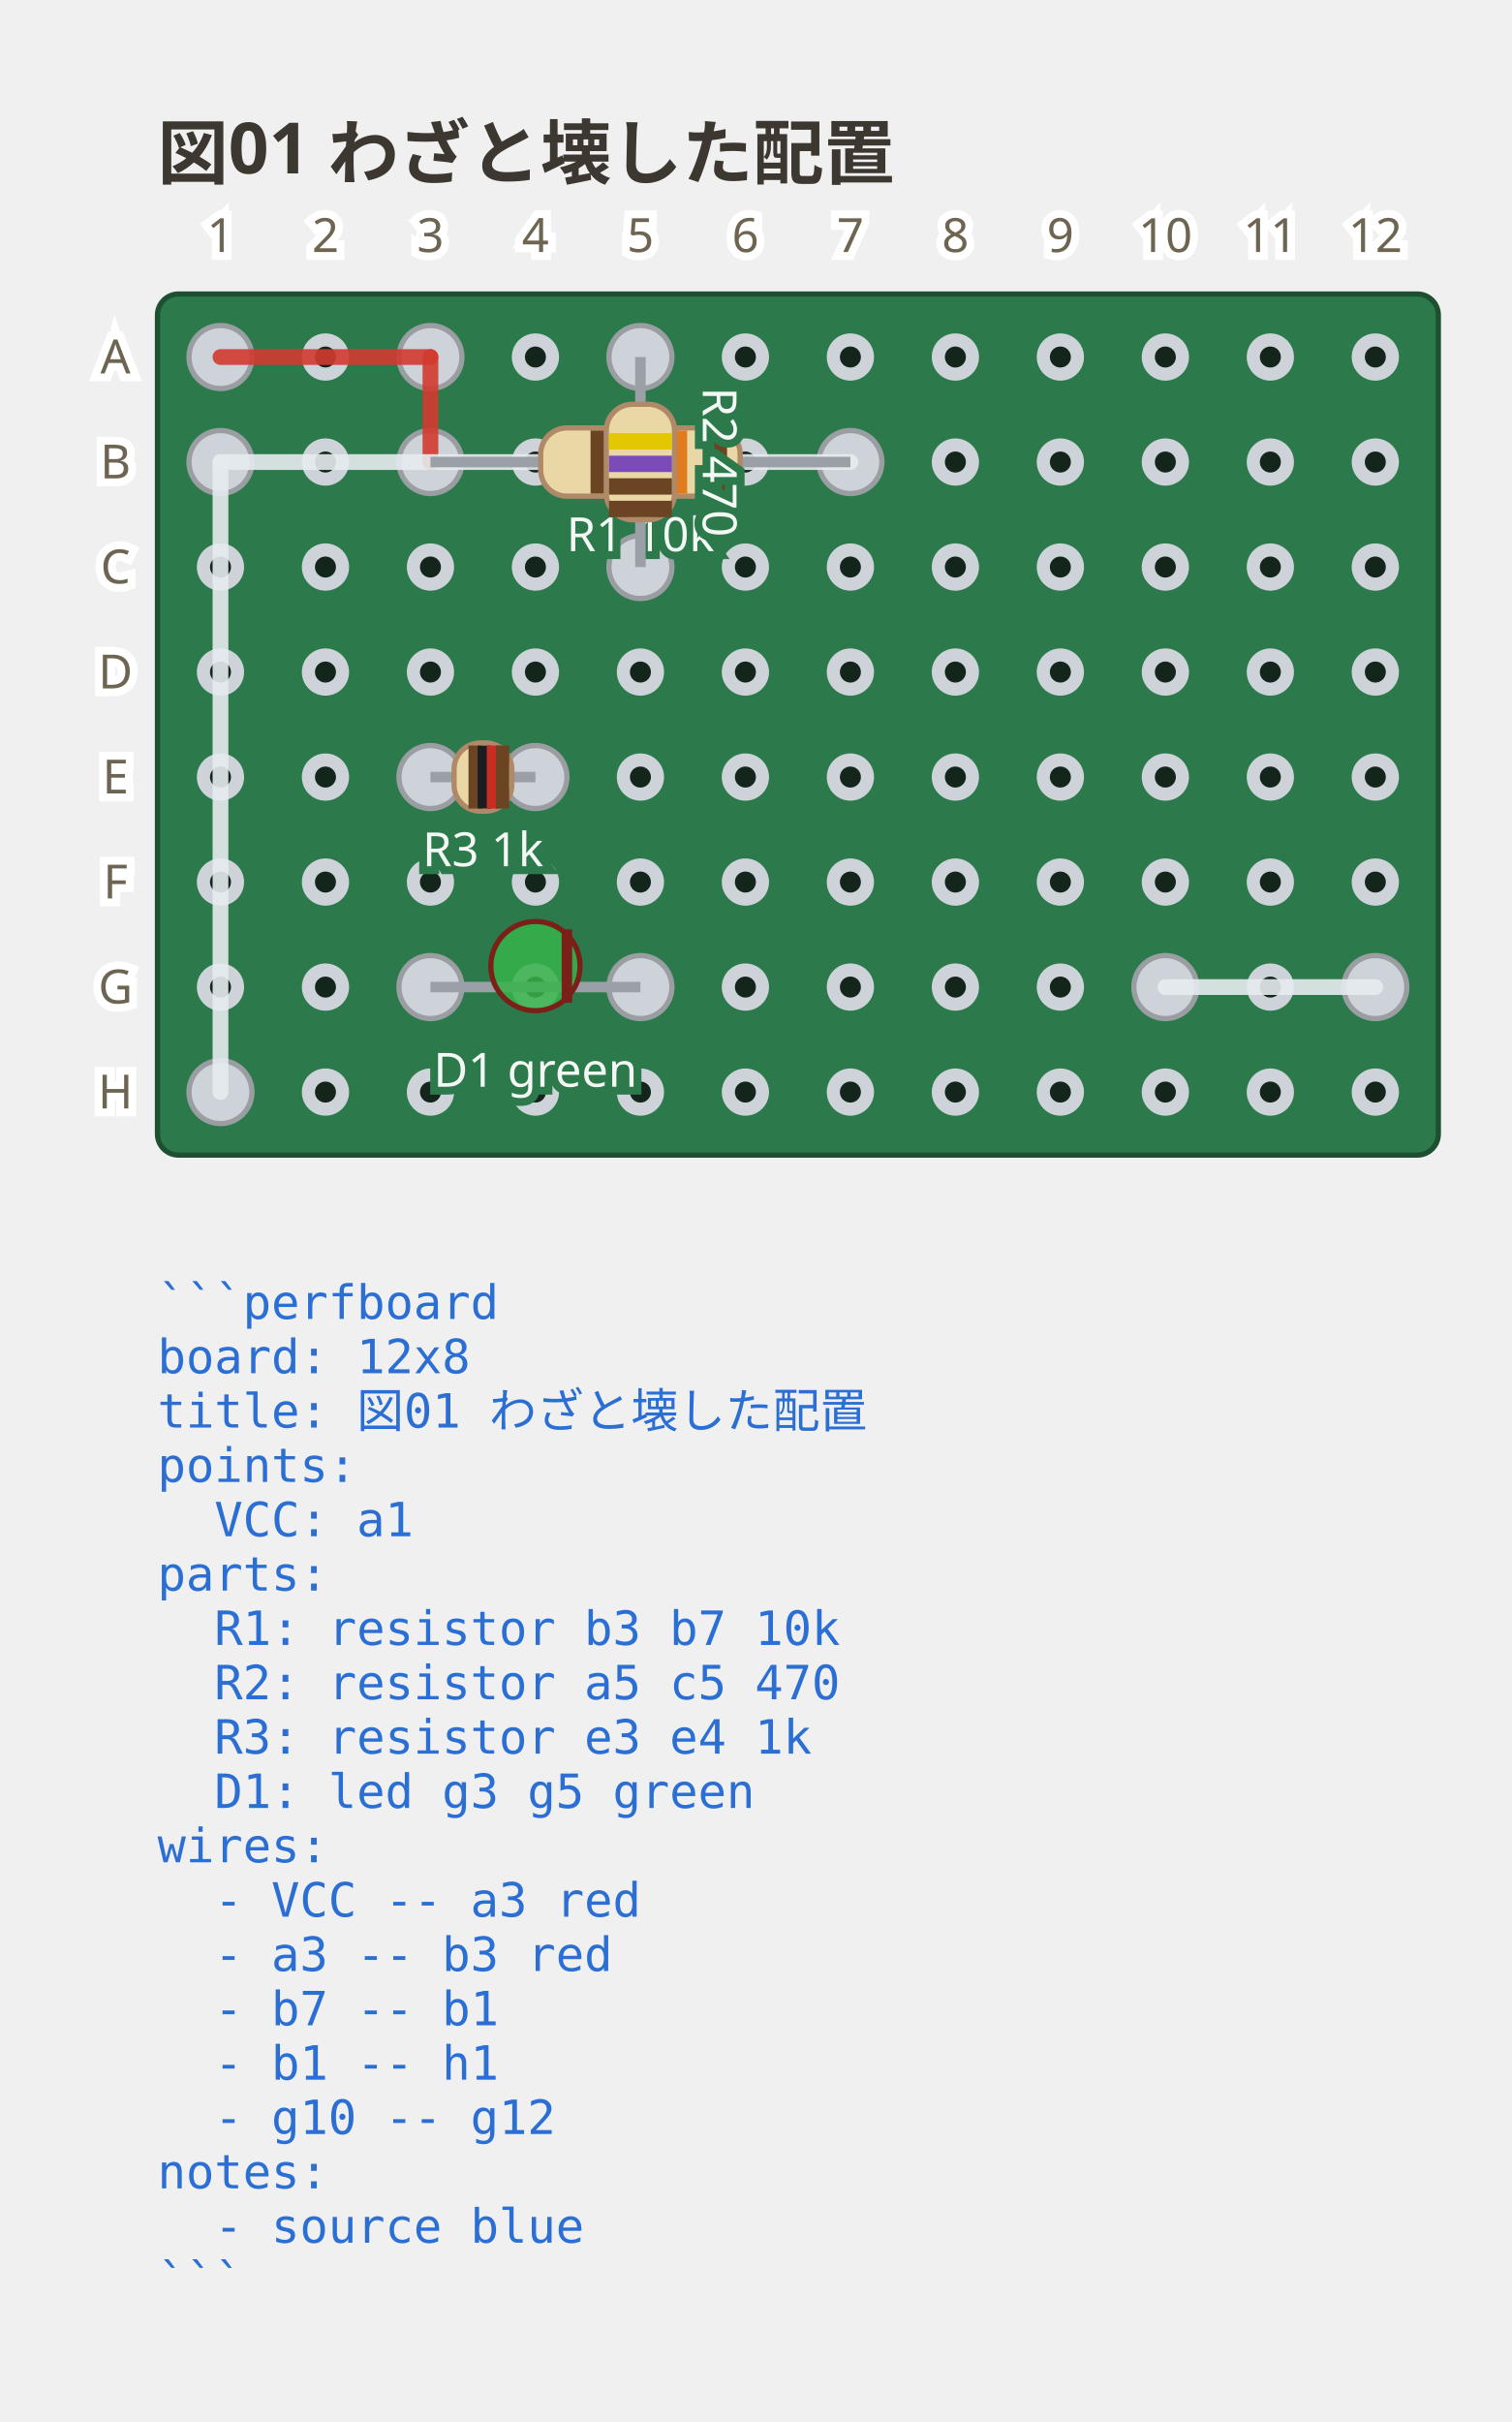
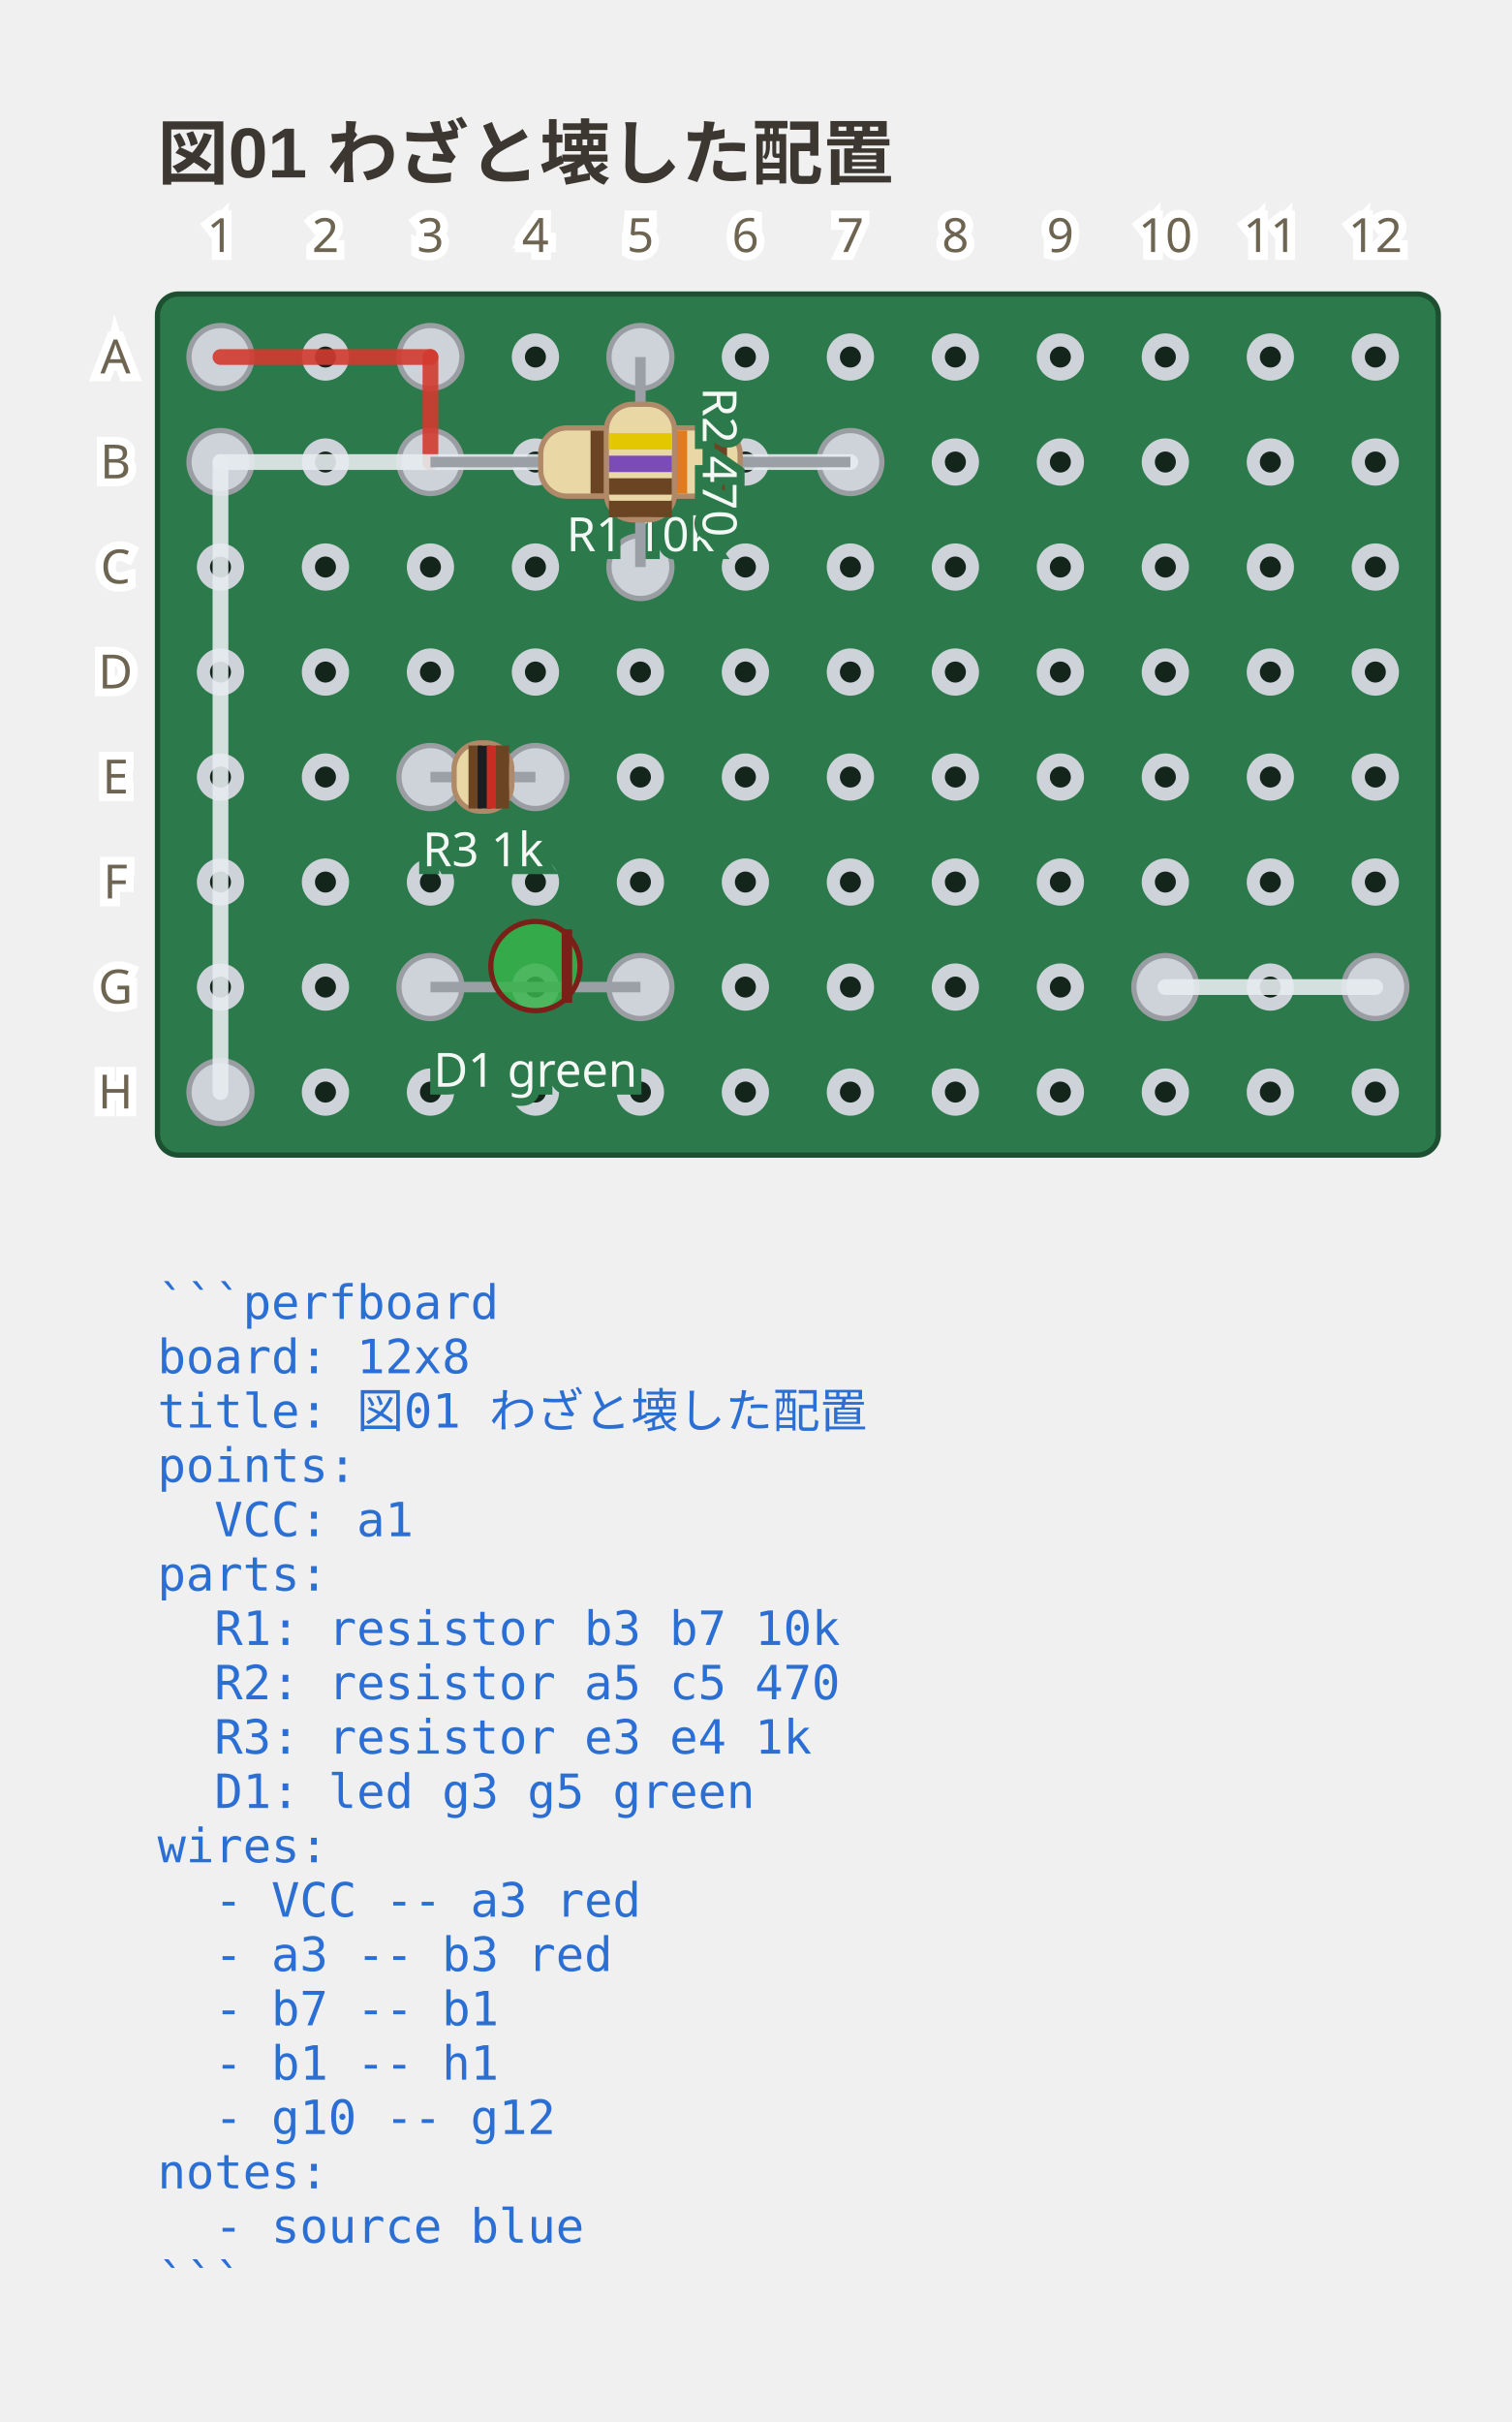
<svg xmlns="http://www.w3.org/2000/svg" viewBox="0 0 288 461.3" width="288" height="461.3" data-perfboard-fence="0.10.1" role="img">
-   <text x="30" y="34" text-anchor="start" font-family="ui-sans-serif, system-ui, sans-serif" fill="#3c3730" font-size="13.5" font-weight="600">図01 わざと壊した配置</text>
+   <text x="30" y="34" text-anchor="start" font-family="'Segoe UI', 'Helvetica Neue', Arial, 'Noto Sans', 'Hiragino Sans', 'Yu Gothic UI', 'Noto Sans CJK JP', sans-serif" fill="#3c3730" font-size="13.5" font-weight="600">図01 わざと壊した配置</text>
  <rect x="30" y="56" width="244" height="164" rx="4" fill="#2c7a4b" stroke="#1d4f31" stroke-width="1" />
  <circle cx="42" cy="68" r="3.25" fill="#14261c" stroke="#cdd3d9" stroke-width="2.5" />
  <circle cx="62" cy="68" r="3.25" fill="#14261c" stroke="#cdd3d9" stroke-width="2.5" />
  <circle cx="82" cy="68" r="3.25" fill="#14261c" stroke="#cdd3d9" stroke-width="2.5" />
  <circle cx="102" cy="68" r="3.25" fill="#14261c" stroke="#cdd3d9" stroke-width="2.5" />
  <circle cx="122" cy="68" r="3.25" fill="#14261c" stroke="#cdd3d9" stroke-width="2.5" />
  <circle cx="142" cy="68" r="3.25" fill="#14261c" stroke="#cdd3d9" stroke-width="2.5" />
  <circle cx="162" cy="68" r="3.25" fill="#14261c" stroke="#cdd3d9" stroke-width="2.5" />
  <circle cx="182" cy="68" r="3.25" fill="#14261c" stroke="#cdd3d9" stroke-width="2.5" />
  <circle cx="202" cy="68" r="3.25" fill="#14261c" stroke="#cdd3d9" stroke-width="2.5" />
  <circle cx="222" cy="68" r="3.25" fill="#14261c" stroke="#cdd3d9" stroke-width="2.5" />
  <circle cx="242" cy="68" r="3.25" fill="#14261c" stroke="#cdd3d9" stroke-width="2.5" />
  <circle cx="262" cy="68" r="3.25" fill="#14261c" stroke="#cdd3d9" stroke-width="2.5" />
  <circle cx="42" cy="88" r="3.25" fill="#14261c" stroke="#cdd3d9" stroke-width="2.5" />
  <circle cx="62" cy="88" r="3.25" fill="#14261c" stroke="#cdd3d9" stroke-width="2.5" />
  <circle cx="82" cy="88" r="3.25" fill="#14261c" stroke="#cdd3d9" stroke-width="2.5" />
  <circle cx="102" cy="88" r="3.25" fill="#14261c" stroke="#cdd3d9" stroke-width="2.5" />
  <circle cx="122" cy="88" r="3.25" fill="#14261c" stroke="#cdd3d9" stroke-width="2.5" />
  <circle cx="142" cy="88" r="3.25" fill="#14261c" stroke="#cdd3d9" stroke-width="2.5" />
  <circle cx="162" cy="88" r="3.25" fill="#14261c" stroke="#cdd3d9" stroke-width="2.5" />
  <circle cx="182" cy="88" r="3.25" fill="#14261c" stroke="#cdd3d9" stroke-width="2.5" />
  <circle cx="202" cy="88" r="3.25" fill="#14261c" stroke="#cdd3d9" stroke-width="2.5" />
  <circle cx="222" cy="88" r="3.25" fill="#14261c" stroke="#cdd3d9" stroke-width="2.5" />
  <circle cx="242" cy="88" r="3.25" fill="#14261c" stroke="#cdd3d9" stroke-width="2.5" />
  <circle cx="262" cy="88" r="3.25" fill="#14261c" stroke="#cdd3d9" stroke-width="2.5" />
  <circle cx="42" cy="108" r="3.25" fill="#14261c" stroke="#cdd3d9" stroke-width="2.5" />
  <circle cx="62" cy="108" r="3.25" fill="#14261c" stroke="#cdd3d9" stroke-width="2.5" />
  <circle cx="82" cy="108" r="3.25" fill="#14261c" stroke="#cdd3d9" stroke-width="2.5" />
  <circle cx="102" cy="108" r="3.25" fill="#14261c" stroke="#cdd3d9" stroke-width="2.5" />
  <circle cx="122" cy="108" r="3.25" fill="#14261c" stroke="#cdd3d9" stroke-width="2.5" />
  <circle cx="142" cy="108" r="3.25" fill="#14261c" stroke="#cdd3d9" stroke-width="2.5" />
  <circle cx="162" cy="108" r="3.25" fill="#14261c" stroke="#cdd3d9" stroke-width="2.5" />
  <circle cx="182" cy="108" r="3.25" fill="#14261c" stroke="#cdd3d9" stroke-width="2.5" />
  <circle cx="202" cy="108" r="3.25" fill="#14261c" stroke="#cdd3d9" stroke-width="2.5" />
  <circle cx="222" cy="108" r="3.25" fill="#14261c" stroke="#cdd3d9" stroke-width="2.5" />
  <circle cx="242" cy="108" r="3.25" fill="#14261c" stroke="#cdd3d9" stroke-width="2.5" />
  <circle cx="262" cy="108" r="3.25" fill="#14261c" stroke="#cdd3d9" stroke-width="2.5" />
  <circle cx="42" cy="128" r="3.25" fill="#14261c" stroke="#cdd3d9" stroke-width="2.5" />
  <circle cx="62" cy="128" r="3.25" fill="#14261c" stroke="#cdd3d9" stroke-width="2.5" />
  <circle cx="82" cy="128" r="3.25" fill="#14261c" stroke="#cdd3d9" stroke-width="2.5" />
  <circle cx="102" cy="128" r="3.25" fill="#14261c" stroke="#cdd3d9" stroke-width="2.5" />
  <circle cx="122" cy="128" r="3.25" fill="#14261c" stroke="#cdd3d9" stroke-width="2.5" />
  <circle cx="142" cy="128" r="3.25" fill="#14261c" stroke="#cdd3d9" stroke-width="2.5" />
  <circle cx="162" cy="128" r="3.25" fill="#14261c" stroke="#cdd3d9" stroke-width="2.5" />
  <circle cx="182" cy="128" r="3.25" fill="#14261c" stroke="#cdd3d9" stroke-width="2.5" />
  <circle cx="202" cy="128" r="3.25" fill="#14261c" stroke="#cdd3d9" stroke-width="2.5" />
  <circle cx="222" cy="128" r="3.25" fill="#14261c" stroke="#cdd3d9" stroke-width="2.5" />
  <circle cx="242" cy="128" r="3.25" fill="#14261c" stroke="#cdd3d9" stroke-width="2.5" />
  <circle cx="262" cy="128" r="3.25" fill="#14261c" stroke="#cdd3d9" stroke-width="2.5" />
  <circle cx="42" cy="148" r="3.25" fill="#14261c" stroke="#cdd3d9" stroke-width="2.5" />
  <circle cx="62" cy="148" r="3.25" fill="#14261c" stroke="#cdd3d9" stroke-width="2.5" />
  <circle cx="82" cy="148" r="3.25" fill="#14261c" stroke="#cdd3d9" stroke-width="2.5" />
  <circle cx="102" cy="148" r="3.25" fill="#14261c" stroke="#cdd3d9" stroke-width="2.5" />
  <circle cx="122" cy="148" r="3.25" fill="#14261c" stroke="#cdd3d9" stroke-width="2.5" />
  <circle cx="142" cy="148" r="3.25" fill="#14261c" stroke="#cdd3d9" stroke-width="2.5" />
  <circle cx="162" cy="148" r="3.25" fill="#14261c" stroke="#cdd3d9" stroke-width="2.5" />
  <circle cx="182" cy="148" r="3.25" fill="#14261c" stroke="#cdd3d9" stroke-width="2.5" />
  <circle cx="202" cy="148" r="3.25" fill="#14261c" stroke="#cdd3d9" stroke-width="2.5" />
  <circle cx="222" cy="148" r="3.25" fill="#14261c" stroke="#cdd3d9" stroke-width="2.5" />
  <circle cx="242" cy="148" r="3.25" fill="#14261c" stroke="#cdd3d9" stroke-width="2.5" />
  <circle cx="262" cy="148" r="3.25" fill="#14261c" stroke="#cdd3d9" stroke-width="2.5" />
  <circle cx="42" cy="168" r="3.25" fill="#14261c" stroke="#cdd3d9" stroke-width="2.5" />
  <circle cx="62" cy="168" r="3.25" fill="#14261c" stroke="#cdd3d9" stroke-width="2.5" />
  <circle cx="82" cy="168" r="3.25" fill="#14261c" stroke="#cdd3d9" stroke-width="2.5" />
  <circle cx="102" cy="168" r="3.25" fill="#14261c" stroke="#cdd3d9" stroke-width="2.5" />
  <circle cx="122" cy="168" r="3.25" fill="#14261c" stroke="#cdd3d9" stroke-width="2.5" />
  <circle cx="142" cy="168" r="3.25" fill="#14261c" stroke="#cdd3d9" stroke-width="2.5" />
  <circle cx="162" cy="168" r="3.25" fill="#14261c" stroke="#cdd3d9" stroke-width="2.5" />
  <circle cx="182" cy="168" r="3.25" fill="#14261c" stroke="#cdd3d9" stroke-width="2.5" />
  <circle cx="202" cy="168" r="3.25" fill="#14261c" stroke="#cdd3d9" stroke-width="2.5" />
  <circle cx="222" cy="168" r="3.25" fill="#14261c" stroke="#cdd3d9" stroke-width="2.5" />
  <circle cx="242" cy="168" r="3.25" fill="#14261c" stroke="#cdd3d9" stroke-width="2.5" />
  <circle cx="262" cy="168" r="3.25" fill="#14261c" stroke="#cdd3d9" stroke-width="2.5" />
  <circle cx="42" cy="188" r="3.25" fill="#14261c" stroke="#cdd3d9" stroke-width="2.5" />
  <circle cx="62" cy="188" r="3.25" fill="#14261c" stroke="#cdd3d9" stroke-width="2.5" />
  <circle cx="82" cy="188" r="3.25" fill="#14261c" stroke="#cdd3d9" stroke-width="2.5" />
  <circle cx="102" cy="188" r="3.25" fill="#14261c" stroke="#cdd3d9" stroke-width="2.5" />
  <circle cx="122" cy="188" r="3.25" fill="#14261c" stroke="#cdd3d9" stroke-width="2.5" />
  <circle cx="142" cy="188" r="3.25" fill="#14261c" stroke="#cdd3d9" stroke-width="2.5" />
  <circle cx="162" cy="188" r="3.25" fill="#14261c" stroke="#cdd3d9" stroke-width="2.5" />
  <circle cx="182" cy="188" r="3.25" fill="#14261c" stroke="#cdd3d9" stroke-width="2.5" />
  <circle cx="202" cy="188" r="3.25" fill="#14261c" stroke="#cdd3d9" stroke-width="2.5" />
  <circle cx="222" cy="188" r="3.25" fill="#14261c" stroke="#cdd3d9" stroke-width="2.5" />
  <circle cx="242" cy="188" r="3.25" fill="#14261c" stroke="#cdd3d9" stroke-width="2.5" />
  <circle cx="262" cy="188" r="3.25" fill="#14261c" stroke="#cdd3d9" stroke-width="2.5" />
  <circle cx="42" cy="208" r="3.25" fill="#14261c" stroke="#cdd3d9" stroke-width="2.5" />
  <circle cx="62" cy="208" r="3.25" fill="#14261c" stroke="#cdd3d9" stroke-width="2.5" />
  <circle cx="82" cy="208" r="3.25" fill="#14261c" stroke="#cdd3d9" stroke-width="2.5" />
  <circle cx="102" cy="208" r="3.25" fill="#14261c" stroke="#cdd3d9" stroke-width="2.5" />
  <circle cx="122" cy="208" r="3.25" fill="#14261c" stroke="#cdd3d9" stroke-width="2.5" />
  <circle cx="142" cy="208" r="3.25" fill="#14261c" stroke="#cdd3d9" stroke-width="2.5" />
  <circle cx="162" cy="208" r="3.25" fill="#14261c" stroke="#cdd3d9" stroke-width="2.5" />
  <circle cx="182" cy="208" r="3.25" fill="#14261c" stroke="#cdd3d9" stroke-width="2.5" />
  <circle cx="202" cy="208" r="3.25" fill="#14261c" stroke="#cdd3d9" stroke-width="2.5" />
  <circle cx="222" cy="208" r="3.25" fill="#14261c" stroke="#cdd3d9" stroke-width="2.5" />
  <circle cx="242" cy="208" r="3.25" fill="#14261c" stroke="#cdd3d9" stroke-width="2.5" />
  <circle cx="262" cy="208" r="3.25" fill="#14261c" stroke="#cdd3d9" stroke-width="2.5" />
  <circle cx="82" cy="88" r="6" fill="#cdd3d9" stroke="#9a9ea3" stroke-width="1" />
  <circle cx="162" cy="88" r="6" fill="#cdd3d9" stroke="#9a9ea3" stroke-width="1" />
  <circle cx="122" cy="68" r="6" fill="#cdd3d9" stroke="#9a9ea3" stroke-width="1" />
  <circle cx="122" cy="108" r="6" fill="#cdd3d9" stroke="#9a9ea3" stroke-width="1" />
  <circle cx="82" cy="148" r="6" fill="#cdd3d9" stroke="#9a9ea3" stroke-width="1" />
  <circle cx="102" cy="148" r="6" fill="#cdd3d9" stroke="#9a9ea3" stroke-width="1" />
  <circle cx="82" cy="188" r="6" fill="#cdd3d9" stroke="#9a9ea3" stroke-width="1" />
  <circle cx="122" cy="188" r="6" fill="#cdd3d9" stroke="#9a9ea3" stroke-width="1" />
  <circle cx="42" cy="68" r="6" fill="#cdd3d9" stroke="#9a9ea3" stroke-width="1" />
  <circle cx="82" cy="68" r="6" fill="#cdd3d9" stroke="#9a9ea3" stroke-width="1" />
  <circle cx="42" cy="88" r="6" fill="#cdd3d9" stroke="#9a9ea3" stroke-width="1" />
  <circle cx="42" cy="208" r="6" fill="#cdd3d9" stroke="#9a9ea3" stroke-width="1" />
  <circle cx="222" cy="188" r="6" fill="#cdd3d9" stroke="#9a9ea3" stroke-width="1" />
  <circle cx="262" cy="188" r="6" fill="#cdd3d9" stroke="#9a9ea3" stroke-width="1" />
  <line x1="42" y1="68" x2="82" y2="68" stroke="#d33a2f" stroke-width="3" stroke-linecap="round" stroke-opacity="0.9" />
  <line x1="82" y1="68" x2="82" y2="88" stroke="#d33a2f" stroke-width="3" stroke-linecap="round" stroke-opacity="0.9" />
  <line x1="162" y1="88" x2="42" y2="88" stroke="#e6ebef" stroke-width="3" stroke-linecap="round" stroke-opacity="0.9" />
  <line x1="42" y1="88" x2="42" y2="208" stroke="#e6ebef" stroke-width="3" stroke-linecap="round" stroke-opacity="0.9" />
  <line x1="222" y1="188" x2="262" y2="188" stroke="#e6ebef" stroke-width="3" stroke-linecap="round" stroke-opacity="0.9" />
  <text x="22" y="68" text-anchor="middle" font-family="ui-sans-serif, system-ui, sans-serif" stroke="#ffffff" stroke-width="3" paint-order="stroke" fill="#6d6552" font-size="9" dominant-baseline="middle">A</text>
  <text x="22" y="88" text-anchor="middle" font-family="ui-sans-serif, system-ui, sans-serif" stroke="#ffffff" stroke-width="3" paint-order="stroke" fill="#6d6552" font-size="9" dominant-baseline="middle">B</text>
  <text x="22" y="108" text-anchor="middle" font-family="ui-sans-serif, system-ui, sans-serif" stroke="#ffffff" stroke-width="3" paint-order="stroke" fill="#6d6552" font-size="9" dominant-baseline="middle">C</text>
  <text x="22" y="128" text-anchor="middle" font-family="ui-sans-serif, system-ui, sans-serif" stroke="#ffffff" stroke-width="3" paint-order="stroke" fill="#6d6552" font-size="9" dominant-baseline="middle">D</text>
  <text x="22" y="148" text-anchor="middle" font-family="ui-sans-serif, system-ui, sans-serif" stroke="#ffffff" stroke-width="3" paint-order="stroke" fill="#6d6552" font-size="9" dominant-baseline="middle">E</text>
  <text x="22" y="168" text-anchor="middle" font-family="ui-sans-serif, system-ui, sans-serif" stroke="#ffffff" stroke-width="3" paint-order="stroke" fill="#6d6552" font-size="9" dominant-baseline="middle">F</text>
  <text x="22" y="188" text-anchor="middle" font-family="ui-sans-serif, system-ui, sans-serif" stroke="#ffffff" stroke-width="3" paint-order="stroke" fill="#6d6552" font-size="9" dominant-baseline="middle">G</text>
  <text x="22" y="208" text-anchor="middle" font-family="ui-sans-serif, system-ui, sans-serif" stroke="#ffffff" stroke-width="3" paint-order="stroke" fill="#6d6552" font-size="9" dominant-baseline="middle">H</text>
  <text x="42" y="48" text-anchor="middle" font-family="ui-sans-serif, system-ui, sans-serif" stroke="#ffffff" stroke-width="3" paint-order="stroke" fill="#6d6552" font-size="9">1</text>
  <text x="62" y="48" text-anchor="middle" font-family="ui-sans-serif, system-ui, sans-serif" stroke="#ffffff" stroke-width="3" paint-order="stroke" fill="#6d6552" font-size="9">2</text>
  <text x="82" y="48" text-anchor="middle" font-family="ui-sans-serif, system-ui, sans-serif" stroke="#ffffff" stroke-width="3" paint-order="stroke" fill="#6d6552" font-size="9">3</text>
  <text x="102" y="48" text-anchor="middle" font-family="ui-sans-serif, system-ui, sans-serif" stroke="#ffffff" stroke-width="3" paint-order="stroke" fill="#6d6552" font-size="9">4</text>
  <text x="122" y="48" text-anchor="middle" font-family="ui-sans-serif, system-ui, sans-serif" stroke="#ffffff" stroke-width="3" paint-order="stroke" fill="#6d6552" font-size="9">5</text>
  <text x="142" y="48" text-anchor="middle" font-family="ui-sans-serif, system-ui, sans-serif" stroke="#ffffff" stroke-width="3" paint-order="stroke" fill="#6d6552" font-size="9">6</text>
  <text x="162" y="48" text-anchor="middle" font-family="ui-sans-serif, system-ui, sans-serif" stroke="#ffffff" stroke-width="3" paint-order="stroke" fill="#6d6552" font-size="9">7</text>
  <text x="182" y="48" text-anchor="middle" font-family="ui-sans-serif, system-ui, sans-serif" stroke="#ffffff" stroke-width="3" paint-order="stroke" fill="#6d6552" font-size="9">8</text>
  <text x="202" y="48" text-anchor="middle" font-family="ui-sans-serif, system-ui, sans-serif" stroke="#ffffff" stroke-width="3" paint-order="stroke" fill="#6d6552" font-size="9">9</text>
  <text x="222" y="48" text-anchor="middle" font-family="ui-sans-serif, system-ui, sans-serif" stroke="#ffffff" stroke-width="3" paint-order="stroke" fill="#6d6552" font-size="9">10</text>
  <text x="242" y="48" text-anchor="middle" font-family="ui-sans-serif, system-ui, sans-serif" stroke="#ffffff" stroke-width="3" paint-order="stroke" fill="#6d6552" font-size="9">11</text>
  <text x="262" y="48" text-anchor="middle" font-family="ui-sans-serif, system-ui, sans-serif" stroke="#ffffff" stroke-width="3" paint-order="stroke" fill="#6d6552" font-size="9">12</text>
  <line x1="82" y1="88" x2="162" y2="88" stroke="#9aa0a6" stroke-width="2" />
  <g transform="translate(122 88) rotate(0)">
    <rect x="-19" y="-6.5" width="38" height="13" rx="5" fill="#e9d8a6" stroke="#b08968" />
    <rect x="-9.5" y="-6" width="3.2" height="12" fill="#6b4423" />
    <rect x="-1.9" y="-6" width="3.2" height="12" fill="#1b1d21" />
    <rect x="5.7" y="-6" width="3.2" height="12" fill="#e07b1e" />
    <rect x="13.3" y="-6" width="3.2" height="12" fill="#6b4423" />
  </g>
  <text x="122" y="104.98" text-anchor="middle" font-family="ui-sans-serif, system-ui, sans-serif" stroke="#2c7a4b" stroke-width="3" paint-order="stroke" fill="#f4f8f5" font-size="9">R1 10k</text>
  <line x1="122" y1="68" x2="122" y2="108" stroke="#9aa0a6" stroke-width="2" />
  <g transform="translate(122 88) rotate(90)">
    <rect x="-11" y="-6.5" width="22" height="13" rx="5" fill="#e9d8a6" stroke="#b08968" />
    <rect x="-5.5" y="-6" width="3.12" height="12" fill="#e3c700" />
    <rect x="-1.21" y="-6" width="3.12" height="12" fill="#7b4bb7" />
    <rect x="3.09" y="-6" width="3.12" height="12" fill="#6b4423" />
    <rect x="7.38" y="-6" width="3.12" height="12" fill="#6b4423" />
  </g>
  <g transform="translate(137 88) rotate(90)">
    <text x="0" y="0" text-anchor="middle" font-family="ui-sans-serif, system-ui, sans-serif" stroke="#2c7a4b" stroke-width="3" paint-order="stroke" fill="#f4f8f5" font-size="9" dominant-baseline="middle">R2 470</text>
  </g>
  <line x1="82" y1="148" x2="102" y2="148" stroke="#9aa0a6" stroke-width="2" />
  <g transform="translate(92 148) rotate(0)">
    <rect x="-5.5" y="-6.5" width="11" height="13" rx="5" fill="#e9d8a6" stroke="#b08968" />
    <rect x="-2.75" y="-6" width="2.53" height="12" fill="#6b4423" />
    <rect x="-1.01" y="-6" width="2.53" height="12" fill="#1b1d21" />
    <rect x="0.73" y="-6" width="2.53" height="12" fill="#c92c22" />
    <rect x="2.47" y="-6" width="2.53" height="12" fill="#6b4423" />
  </g>
  <text x="92" y="164.98" text-anchor="middle" font-family="ui-sans-serif, system-ui, sans-serif" stroke="#2c7a4b" stroke-width="3" paint-order="stroke" fill="#f4f8f5" font-size="9">R3 1k</text>
  <line x1="82" y1="188" x2="122" y2="188" stroke="#9aa0a6" stroke-width="2" />
  <g transform="translate(102 188) rotate(0)">
    <circle cx="0" cy="-4" r="8.5" fill="#37b34a" fill-opacity="0.85" stroke="#7a2018" />
    <line x1="6" y1="-11" x2="6" y2="3" stroke="#7a2018" stroke-width="2" />
  </g>
  <text x="102" y="206.98" text-anchor="middle" font-family="ui-sans-serif, system-ui, sans-serif" stroke="#2c7a4b" stroke-width="3" paint-order="stroke" fill="#f4f8f5" font-size="9">D1 green</text>
  <text x="30" y="251.2" text-anchor="start" font-family="ui-monospace, 'DejaVu Sans Mono', 'Noto Sans Mono CJK JP', monospace" fill="#2b6fd4" font-size="9" xml:space="preserve">```perfboard</text>
  <text x="30" y="261.55" text-anchor="start" font-family="ui-monospace, 'DejaVu Sans Mono', 'Noto Sans Mono CJK JP', monospace" fill="#2b6fd4" font-size="9" xml:space="preserve">board: 12x8</text>
  <text x="30" y="271.9" text-anchor="start" font-family="ui-monospace, 'DejaVu Sans Mono', 'Noto Sans Mono CJK JP', monospace" fill="#2b6fd4" font-size="9" xml:space="preserve">title: 図01 わざと壊した配置</text>
  <text x="30" y="282.25" text-anchor="start" font-family="ui-monospace, 'DejaVu Sans Mono', 'Noto Sans Mono CJK JP', monospace" fill="#2b6fd4" font-size="9" xml:space="preserve">points:</text>
  <text x="30" y="292.6" text-anchor="start" font-family="ui-monospace, 'DejaVu Sans Mono', 'Noto Sans Mono CJK JP', monospace" fill="#2b6fd4" font-size="9" xml:space="preserve">  VCC: a1</text>
  <text x="30" y="302.95" text-anchor="start" font-family="ui-monospace, 'DejaVu Sans Mono', 'Noto Sans Mono CJK JP', monospace" fill="#2b6fd4" font-size="9" xml:space="preserve">parts:</text>
  <text x="30" y="313.3" text-anchor="start" font-family="ui-monospace, 'DejaVu Sans Mono', 'Noto Sans Mono CJK JP', monospace" fill="#2b6fd4" font-size="9" xml:space="preserve">  R1: resistor b3 b7 10k</text>
  <text x="30" y="323.65" text-anchor="start" font-family="ui-monospace, 'DejaVu Sans Mono', 'Noto Sans Mono CJK JP', monospace" fill="#2b6fd4" font-size="9" xml:space="preserve">  R2: resistor a5 c5 470</text>
  <text x="30" y="334" text-anchor="start" font-family="ui-monospace, 'DejaVu Sans Mono', 'Noto Sans Mono CJK JP', monospace" fill="#2b6fd4" font-size="9" xml:space="preserve">  R3: resistor e3 e4 1k</text>
  <text x="30" y="344.35" text-anchor="start" font-family="ui-monospace, 'DejaVu Sans Mono', 'Noto Sans Mono CJK JP', monospace" fill="#2b6fd4" font-size="9" xml:space="preserve">  D1: led g3 g5 green</text>
  <text x="30" y="354.7" text-anchor="start" font-family="ui-monospace, 'DejaVu Sans Mono', 'Noto Sans Mono CJK JP', monospace" fill="#2b6fd4" font-size="9" xml:space="preserve">wires:</text>
  <text x="30" y="365.05" text-anchor="start" font-family="ui-monospace, 'DejaVu Sans Mono', 'Noto Sans Mono CJK JP', monospace" fill="#2b6fd4" font-size="9" xml:space="preserve">  - VCC -- a3 red</text>
  <text x="30" y="375.4" text-anchor="start" font-family="ui-monospace, 'DejaVu Sans Mono', 'Noto Sans Mono CJK JP', monospace" fill="#2b6fd4" font-size="9" xml:space="preserve">  - a3 -- b3 red</text>
  <text x="30" y="385.75" text-anchor="start" font-family="ui-monospace, 'DejaVu Sans Mono', 'Noto Sans Mono CJK JP', monospace" fill="#2b6fd4" font-size="9" xml:space="preserve">  - b7 -- b1</text>
  <text x="30" y="396.1" text-anchor="start" font-family="ui-monospace, 'DejaVu Sans Mono', 'Noto Sans Mono CJK JP', monospace" fill="#2b6fd4" font-size="9" xml:space="preserve">  - b1 -- h1</text>
  <text x="30" y="406.45" text-anchor="start" font-family="ui-monospace, 'DejaVu Sans Mono', 'Noto Sans Mono CJK JP', monospace" fill="#2b6fd4" font-size="9" xml:space="preserve">  - g10 -- g12</text>
  <text x="30" y="416.8" text-anchor="start" font-family="ui-monospace, 'DejaVu Sans Mono', 'Noto Sans Mono CJK JP', monospace" fill="#2b6fd4" font-size="9" xml:space="preserve">notes:</text>
  <text x="30" y="427.15" text-anchor="start" font-family="ui-monospace, 'DejaVu Sans Mono', 'Noto Sans Mono CJK JP', monospace" fill="#2b6fd4" font-size="9" xml:space="preserve">  - source blue</text>
  <text x="30" y="437.5" text-anchor="start" font-family="ui-monospace, 'DejaVu Sans Mono', 'Noto Sans Mono CJK JP', monospace" fill="#2b6fd4" font-size="9" xml:space="preserve">```</text>
</svg>
